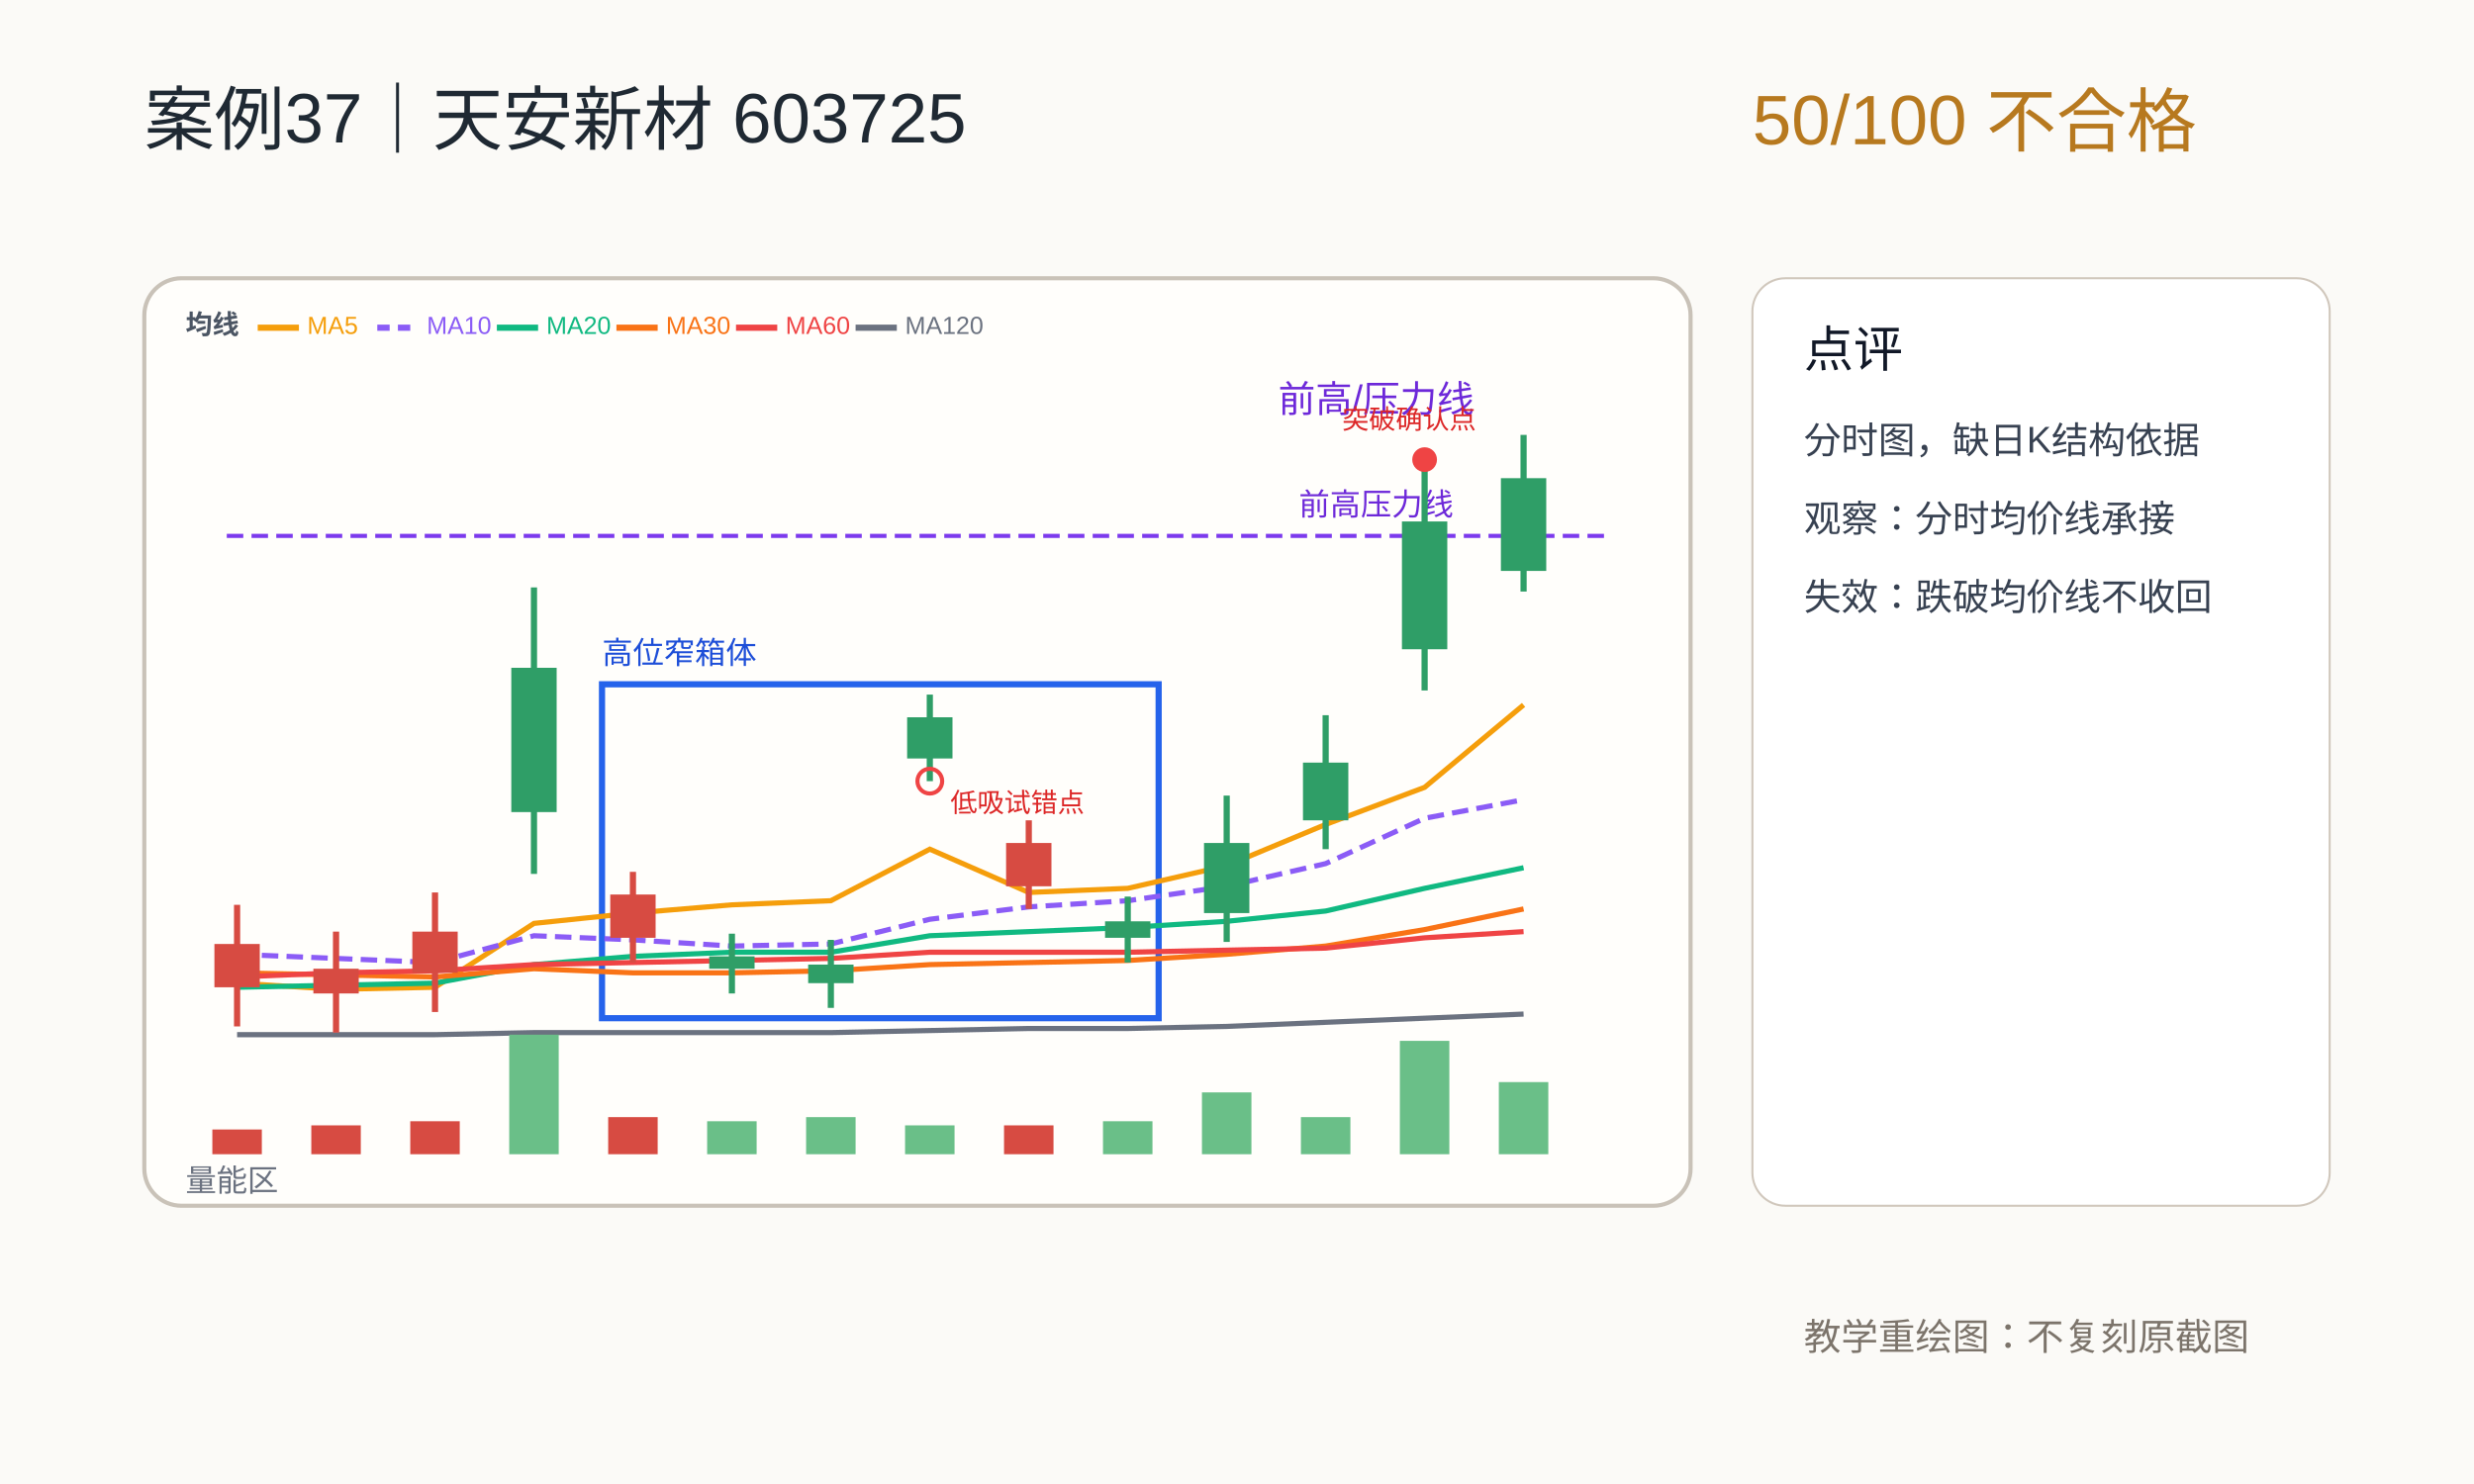
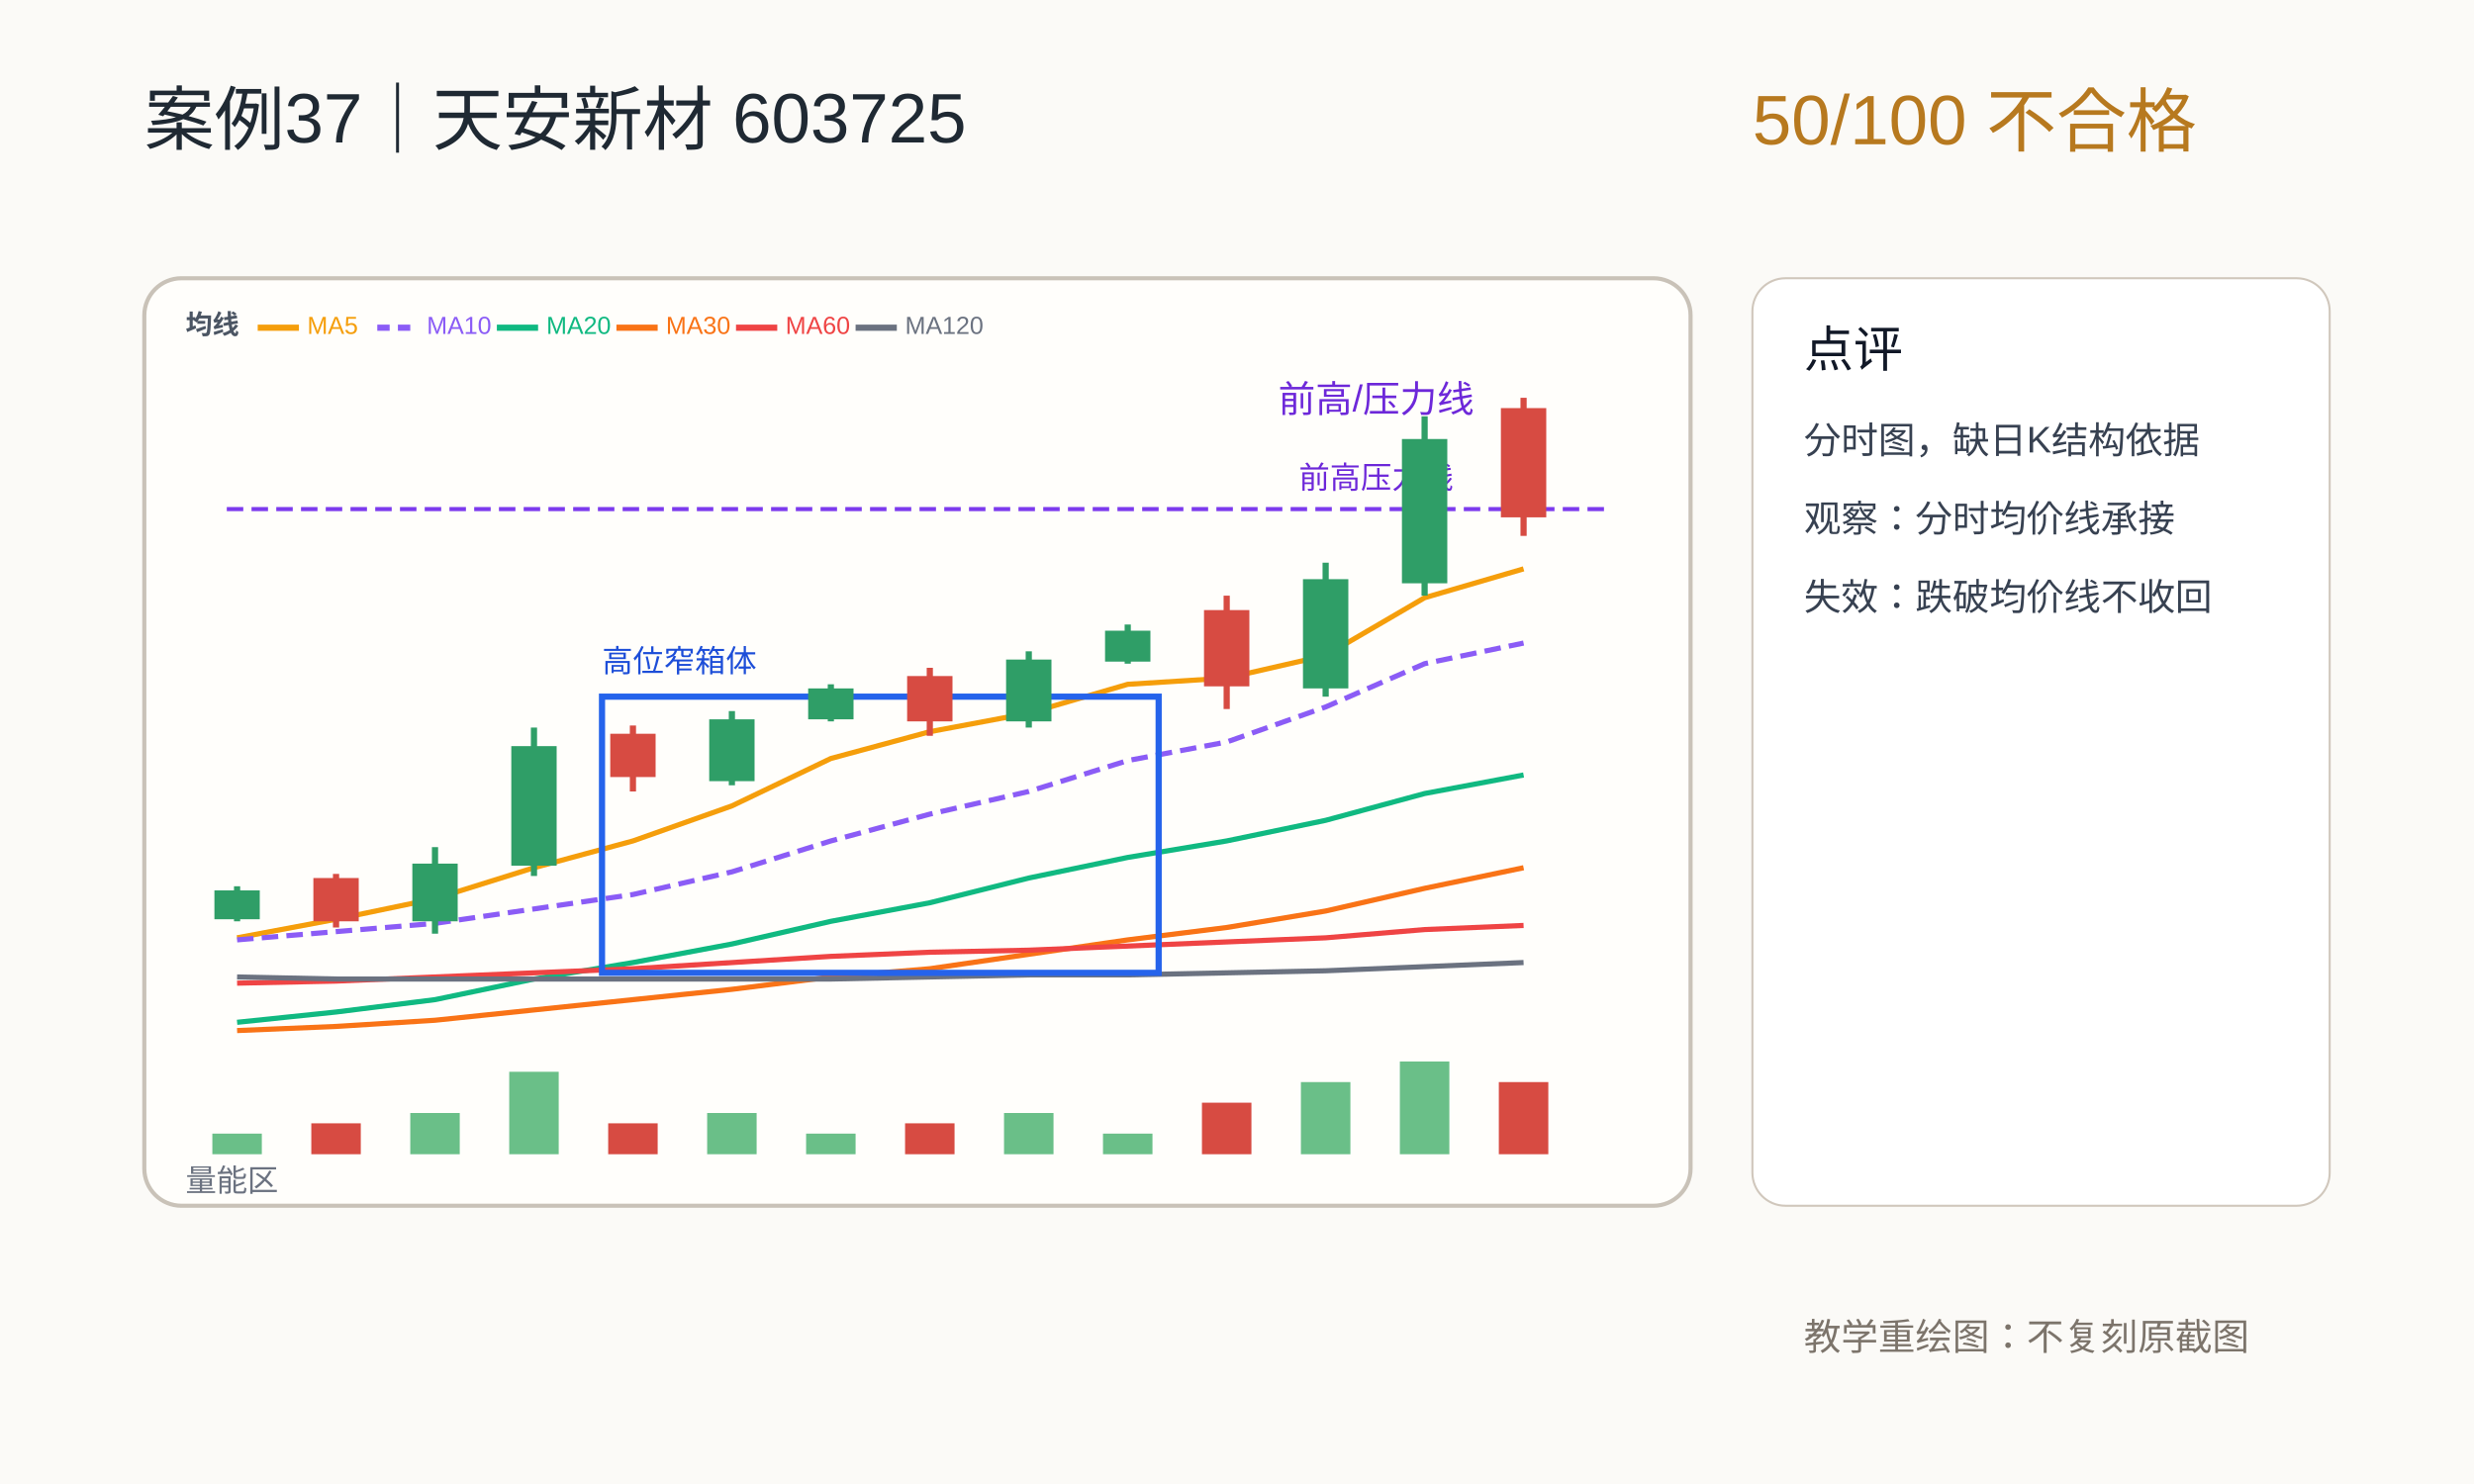
<svg xmlns="http://www.w3.org/2000/svg" width="1200" height="720" viewBox="0 0 1200 720">
  <rect width="1200" height="720" fill="#fbfaf7" />
  <rect x="70" y="135" width="750" height="450" rx="18" fill="#fffefb" stroke="#c9c2b8" stroke-width="2" />
  <text x="70" y="70" font-size="34" font-family="PingFang SC, Arial" fill="#1f2933">案例37｜天安新材 603725</text>
  <text x="850" y="70" font-size="34" font-family="PingFang SC, Arial" fill="#b7791f">50/100  不合格</text>
  <text x="620" y="200" font-size="18" font-family="PingFang SC, Arial" fill="#6d28d9">前高/压力线</text>
  <text x="90" y="162" font-size="13" font-family="PingFang SC, Arial" fill="#4b5563" font-weight="bold">均线</text>
  <line x1="125" y1="159" x2="145" y2="159" stroke="#f59e0b" stroke-width="3" />
  <text x="149" y="162" font-size="12" font-family="PingFang SC, Arial" fill="#f59e0b">MA5</text>
  <line x1="183" y1="159" x2="203" y2="159" stroke="#8b5cf6" stroke-width="3" stroke-dasharray="6,4" />
  <text x="207" y="162" font-size="12" font-family="PingFang SC, Arial" fill="#8b5cf6">MA10</text>
  <line x1="241" y1="159" x2="261" y2="159" stroke="#10b981" stroke-width="3" />
  <text x="265" y="162" font-size="12" font-family="PingFang SC, Arial" fill="#10b981">MA20</text>
  <line x1="299" y1="159" x2="319" y2="159" stroke="#f97316" stroke-width="3" />
  <text x="323" y="162" font-size="12" font-family="PingFang SC, Arial" fill="#f97316">MA30</text>
  <line x1="357" y1="159" x2="377" y2="159" stroke="#ef4444" stroke-width="3" />
  <text x="381" y="162" font-size="12" font-family="PingFang SC, Arial" fill="#ef4444">MA60</text>
  <line x1="415" y1="159" x2="435" y2="159" stroke="#6b7280" stroke-width="3" />
  <text x="439" y="162" font-size="12" font-family="PingFang SC, Arial" fill="#6b7280">MA120</text>
-   <line x1="110" y1="260" x2="780" y2="260" stroke="#7c3aed" stroke-width="2" stroke-dasharray="8,4" />
-   <text x="630" y="250" font-size="15" font-family="PingFang SC, Arial" fill="#6d28d9">前高压力线</text>
-   <rect x="292" y="332" width="270" height="162" fill="none" stroke="#2563eb" stroke-width="3" />
-   <text x="292" y="322" font-size="15" font-family="PingFang SC, Arial" fill="#1d4ed8">高位窄箱体</text>
-   <polyline points="115,477 163,480 211,479 259,448 307,443 355,439 403,437 451,412 499,433 547,431 595,420 643,400 691,382 739,342" fill="none" stroke="#f59e0b" stroke-width="2.5" />
-   <polyline points="115,463 163,465 211,467 259,454 307,456 355,459 403,458 451,446 499,440 547,437 595,430 643,419 691,397 739,388" fill="none" stroke="#8b5cf6" stroke-width="2.5" stroke-dasharray="8,4" />
-   <polyline points="115,479 163,478 211,477 259,468 307,464 355,462 403,462 451,454 499,452 547,450 595,447 643,442 691,431 739,421" fill="none" stroke="#10b981" stroke-width="2.5" />
-   <polyline points="115,472 163,473 211,474 259,470 307,472 355,472 403,471 451,468 499,467 547,466 595,463 643,459 691,451 739,441" fill="none" stroke="#f97316" stroke-width="2.5" />
-   <polyline points="115,474 163,472 211,471 259,468 307,467 355,466 403,465 451,462 499,462 547,462 595,461 643,460 691,455 739,452" fill="none" stroke="#ef4444" stroke-width="2.5" />
-   <polyline points="115,502 163,502 211,502 259,501 307,501 355,501 403,501 451,500 499,499 547,499 595,498 643,496 691,494 739,492" fill="none" stroke="#6b7280" stroke-width="2.5" />
-   <line x1="115" y1="439" x2="115" y2="498" stroke="#d74b42" stroke-width="3" />
-   <rect x="104" y="458" width="22" height="21" fill="#d74b42" />
-   <line x1="163" y1="452" x2="163" y2="501" stroke="#d74b42" stroke-width="3" />
-   <rect x="152" y="470" width="22" height="12" fill="#d74b42" />
-   <line x1="211" y1="433" x2="211" y2="491" stroke="#d74b42" stroke-width="3" />
-   <rect x="200" y="452" width="22" height="20" fill="#d74b42" />
-   <line x1="259" y1="285" x2="259" y2="424" stroke="#2f9e67" stroke-width="3" />
-   <rect x="248" y="324" width="22" height="70" fill="#2f9e67" />
-   <line x1="307" y1="423" x2="307" y2="467" stroke="#d74b42" stroke-width="3" />
-   <rect x="296" y="434" width="22" height="21" fill="#d74b42" />
-   <line x1="355" y1="453" x2="355" y2="482" stroke="#2f9e67" stroke-width="3" />
-   <rect x="344" y="464" width="22" height="6" fill="#2f9e67" />
-   <line x1="403" y1="456" x2="403" y2="489" stroke="#2f9e67" stroke-width="3" />
-   <rect x="392" y="468" width="22" height="9" fill="#2f9e67" />
-   <line x1="451" y1="337" x2="451" y2="379" stroke="#2f9e67" stroke-width="3" />
-   <rect x="440" y="348" width="22" height="20" fill="#2f9e67" />
-   <line x1="499" y1="398" x2="499" y2="441" stroke="#d74b42" stroke-width="3" />
-   <rect x="488" y="409" width="22" height="21" fill="#d74b42" />
-   <line x1="547" y1="435" x2="547" y2="467" stroke="#2f9e67" stroke-width="3" />
-   <rect x="536" y="447" width="22" height="8" fill="#2f9e67" />
-   <line x1="595" y1="386" x2="595" y2="457" stroke="#2f9e67" stroke-width="3" />
-   <rect x="584" y="409" width="22" height="34" fill="#2f9e67" />
-   <line x1="643" y1="347" x2="643" y2="412" stroke="#2f9e67" stroke-width="3" />
-   <rect x="632" y="370" width="22" height="28" fill="#2f9e67" />
-   <line x1="691" y1="223" x2="691" y2="335" stroke="#2f9e67" stroke-width="3" />
-   <rect x="680" y="253" width="22" height="62" fill="#2f9e67" />
-   <line x1="739" y1="211" x2="739" y2="287" stroke="#2f9e67" stroke-width="3" />
-   <rect x="728" y="232" width="22" height="45" fill="#2f9e67" />
-   <rect x="103" y="548" width="24" height="12" fill="#d74b42" />
-   <rect x="151" y="546" width="24" height="14" fill="#d74b42" />
-   <rect x="199" y="544" width="24" height="16" fill="#d74b42" />
-   <rect x="247" y="502" width="24" height="58" fill="#6abf88" />
-   <rect x="295" y="542" width="24" height="18" fill="#d74b42" />
-   <rect x="343" y="544" width="24" height="16" fill="#6abf88" />
-   <rect x="391" y="542" width="24" height="18" fill="#6abf88" />
-   <rect x="439" y="546" width="24" height="14" fill="#6abf88" />
-   <rect x="487" y="546" width="24" height="14" fill="#d74b42" />
-   <rect x="535" y="544" width="24" height="16" fill="#6abf88" />
-   <rect x="583" y="530" width="24" height="30" fill="#6abf88" />
-   <rect x="631" y="542" width="24" height="18" fill="#6abf88" />
-   <rect x="679" y="505" width="24" height="55" fill="#6abf88" />
-   <rect x="727" y="525" width="24" height="35" fill="#6abf88" />
+   <polyline points="115,455 163,446 211,436 259,421 307,408 355,391 403,368 451,355 499,346 547,332 595,329 643,318 691,290 739,276" fill="none" stroke="#f59e0b" stroke-width="2.5" />
+   <polyline points="115,456 163,452 211,448 259,441 307,434 355,423 403,408 451,395 499,384 547,369 595,360 643,343 691,322 739,312" fill="none" stroke="#8b5cf6" stroke-width="2.5" stroke-dasharray="8,4" />
+   <polyline points="115,496 163,491 211,485 259,475 307,467 355,458 403,447 451,438 499,426 547,416 595,408 643,398 691,385 739,376" fill="none" stroke="#10b981" stroke-width="2.5" />
+   <polyline points="115,500 163,498 211,495 259,490 307,485 355,480 403,474 451,470 499,463 547,456 595,450 643,442 691,431 739,421" fill="none" stroke="#f97316" stroke-width="2.5" />
+   <polyline points="115,477 163,476 211,474 259,472 307,470 355,467 403,464 451,462 499,461 547,459 595,457 643,455 691,451 739,449" fill="none" stroke="#ef4444" stroke-width="2.5" />
+   <polyline points="115,474 163,475 211,475 259,475 307,475 355,475 403,475 451,474 499,473 547,473 595,472 643,471 691,469 739,467" fill="none" stroke="#6b7280" stroke-width="2.5" />
+   <line x1="110" y1="247" x2="780" y2="247" stroke="#7c3aed" stroke-width="2" stroke-dasharray="8,4" />
+   <text x="630" y="237" font-size="15" font-family="PingFang SC, Arial" fill="#6d28d9">前高压力线</text>
+   <rect x="292" y="338" width="270" height="134" fill="none" stroke="#2563eb" stroke-width="3" />
+   <text x="292" y="326" font-size="15" font-family="PingFang SC, Arial" fill="#1d4ed8">高位窄箱体</text>
+   <line x1="115" y1="430" x2="115" y2="447" stroke="#2f9e67" stroke-width="3" />
+   <rect x="104" y="432" width="22" height="14" fill="#2f9e67" />
+   <line x1="163" y1="424" x2="163" y2="450" stroke="#d74b42" stroke-width="3" />
+   <rect x="152" y="426" width="22" height="21" fill="#d74b42" />
+   <line x1="211" y1="411" x2="211" y2="453" stroke="#2f9e67" stroke-width="3" />
+   <rect x="200" y="419" width="22" height="28" fill="#2f9e67" />
+   <line x1="259" y1="353" x2="259" y2="425" stroke="#2f9e67" stroke-width="3" />
+   <rect x="248" y="362" width="22" height="58" fill="#2f9e67" />
+   <line x1="307" y1="352" x2="307" y2="384" stroke="#d74b42" stroke-width="3" />
+   <rect x="296" y="356" width="22" height="21" fill="#d74b42" />
+   <line x1="355" y1="345" x2="355" y2="381" stroke="#2f9e67" stroke-width="3" />
+   <rect x="344" y="349" width="22" height="30" fill="#2f9e67" />
+   <line x1="403" y1="332" x2="403" y2="350" stroke="#2f9e67" stroke-width="3" />
+   <rect x="392" y="334" width="22" height="15" fill="#2f9e67" />
+   <line x1="451" y1="324" x2="451" y2="357" stroke="#d74b42" stroke-width="3" />
+   <rect x="440" y="328" width="22" height="22" fill="#d74b42" />
+   <line x1="499" y1="316" x2="499" y2="353" stroke="#2f9e67" stroke-width="3" />
+   <rect x="488" y="320" width="22" height="30" fill="#2f9e67" />
+   <line x1="547" y1="303" x2="547" y2="322" stroke="#2f9e67" stroke-width="3" />
+   <rect x="536" y="306" width="22" height="15" fill="#2f9e67" />
+   <line x1="595" y1="289" x2="595" y2="344" stroke="#d74b42" stroke-width="3" />
+   <rect x="584" y="296" width="22" height="37" fill="#d74b42" />
+   <line x1="643" y1="273" x2="643" y2="338" stroke="#2f9e67" stroke-width="3" />
+   <rect x="632" y="281" width="22" height="53" fill="#2f9e67" />
+   <line x1="691" y1="202" x2="691" y2="289" stroke="#2f9e67" stroke-width="3" />
+   <rect x="680" y="213" width="22" height="70" fill="#2f9e67" />
+   <line x1="739" y1="193" x2="739" y2="260" stroke="#d74b42" stroke-width="3" />
+   <rect x="728" y="198" width="22" height="53" fill="#d74b42" />
+   <rect x="103" y="550" width="24" height="10" fill="#6abf88" />
+   <rect x="151" y="545" width="24" height="15" fill="#d74b42" />
+   <rect x="199" y="540" width="24" height="20" fill="#6abf88" />
+   <rect x="247" y="520" width="24" height="40" fill="#6abf88" />
+   <rect x="295" y="545" width="24" height="15" fill="#d74b42" />
+   <rect x="343" y="540" width="24" height="20" fill="#6abf88" />
+   <rect x="391" y="550" width="24" height="10" fill="#6abf88" />
+   <rect x="439" y="545" width="24" height="15" fill="#d74b42" />
+   <rect x="487" y="540" width="24" height="20" fill="#6abf88" />
+   <rect x="535" y="550" width="24" height="10" fill="#6abf88" />
+   <rect x="583" y="535" width="24" height="25" fill="#d74b42" />
+   <rect x="631" y="525" width="24" height="35" fill="#6abf88" />
+   <rect x="679" y="515" width="24" height="45" fill="#6abf88" />
+   <rect x="727" y="525" width="24" height="35" fill="#d74b42" />
  <text x="90" y="578" font-size="15" font-family="PingFang SC, Arial" fill="#6b7280">量能区</text>
-   <circle cx="451" cy="379" r="6" fill="none" stroke="#ef4444" stroke-width="2" />
-   <text x="461" y="394" font-size="13" font-family="PingFang SC, Arial" fill="#dc2626">低吸试错点</text>
-   <circle cx="691" cy="223" r="6" fill="#ef4444" stroke="none" />
-   <text x="651" y="208" font-size="13" font-family="PingFang SC, Arial" fill="#dc2626">突破确认点</text>
  <rect x="850" y="135" width="280" height="450" rx="16" fill="#ffffff" stroke="#d0c7bc" />
  <text x="875" y="178" font-size="24" font-family="PingFang SC, Arial" fill="#111827">点评</text>
  <text x="875" y="220" font-size="18" font-family="PingFang SC, Arial" fill="#374151">分时图，缺日K结构依据</text>
  <text x="875" y="258" font-size="18" font-family="PingFang SC, Arial" fill="#374151">观察：分时均价线承接</text>
  <text x="875" y="296" font-size="18" font-family="PingFang SC, Arial" fill="#374151">失效：跌破均价线不收回</text>
  <text x="875" y="655" font-size="18" font-family="PingFang SC, Arial" fill="#7c746b">教学重绘图：不复刻原截图</text>
</svg>
